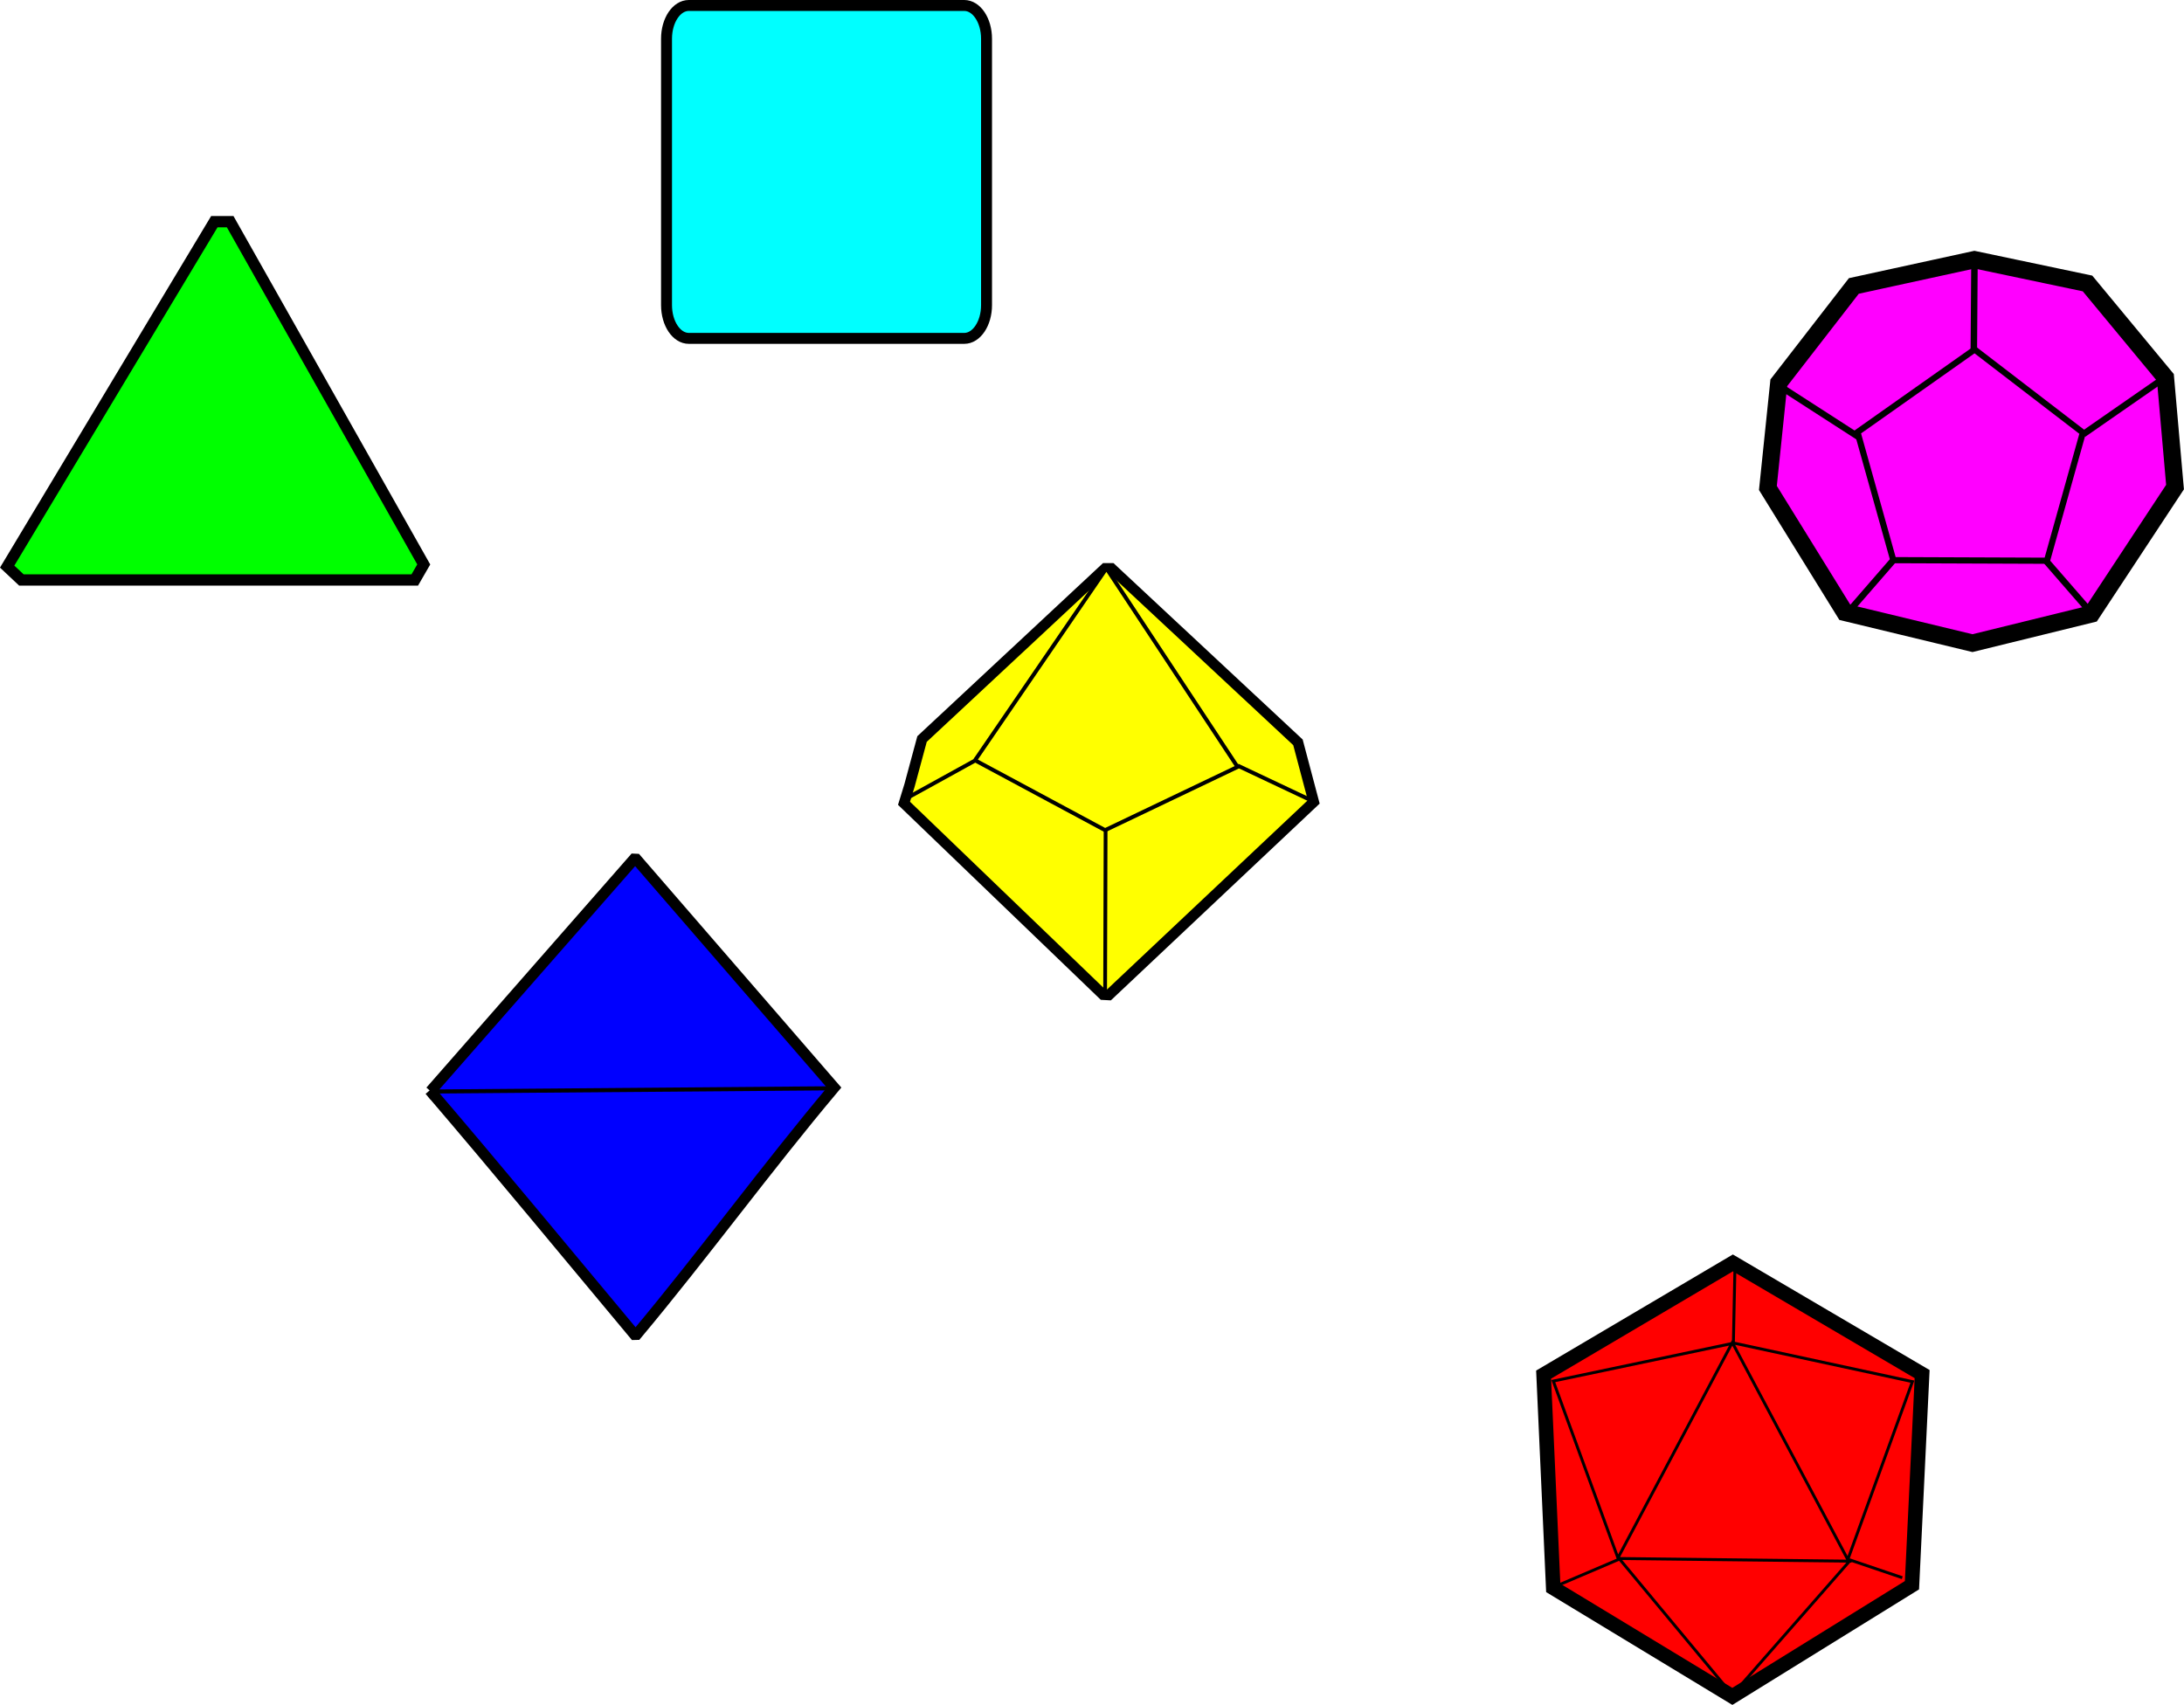
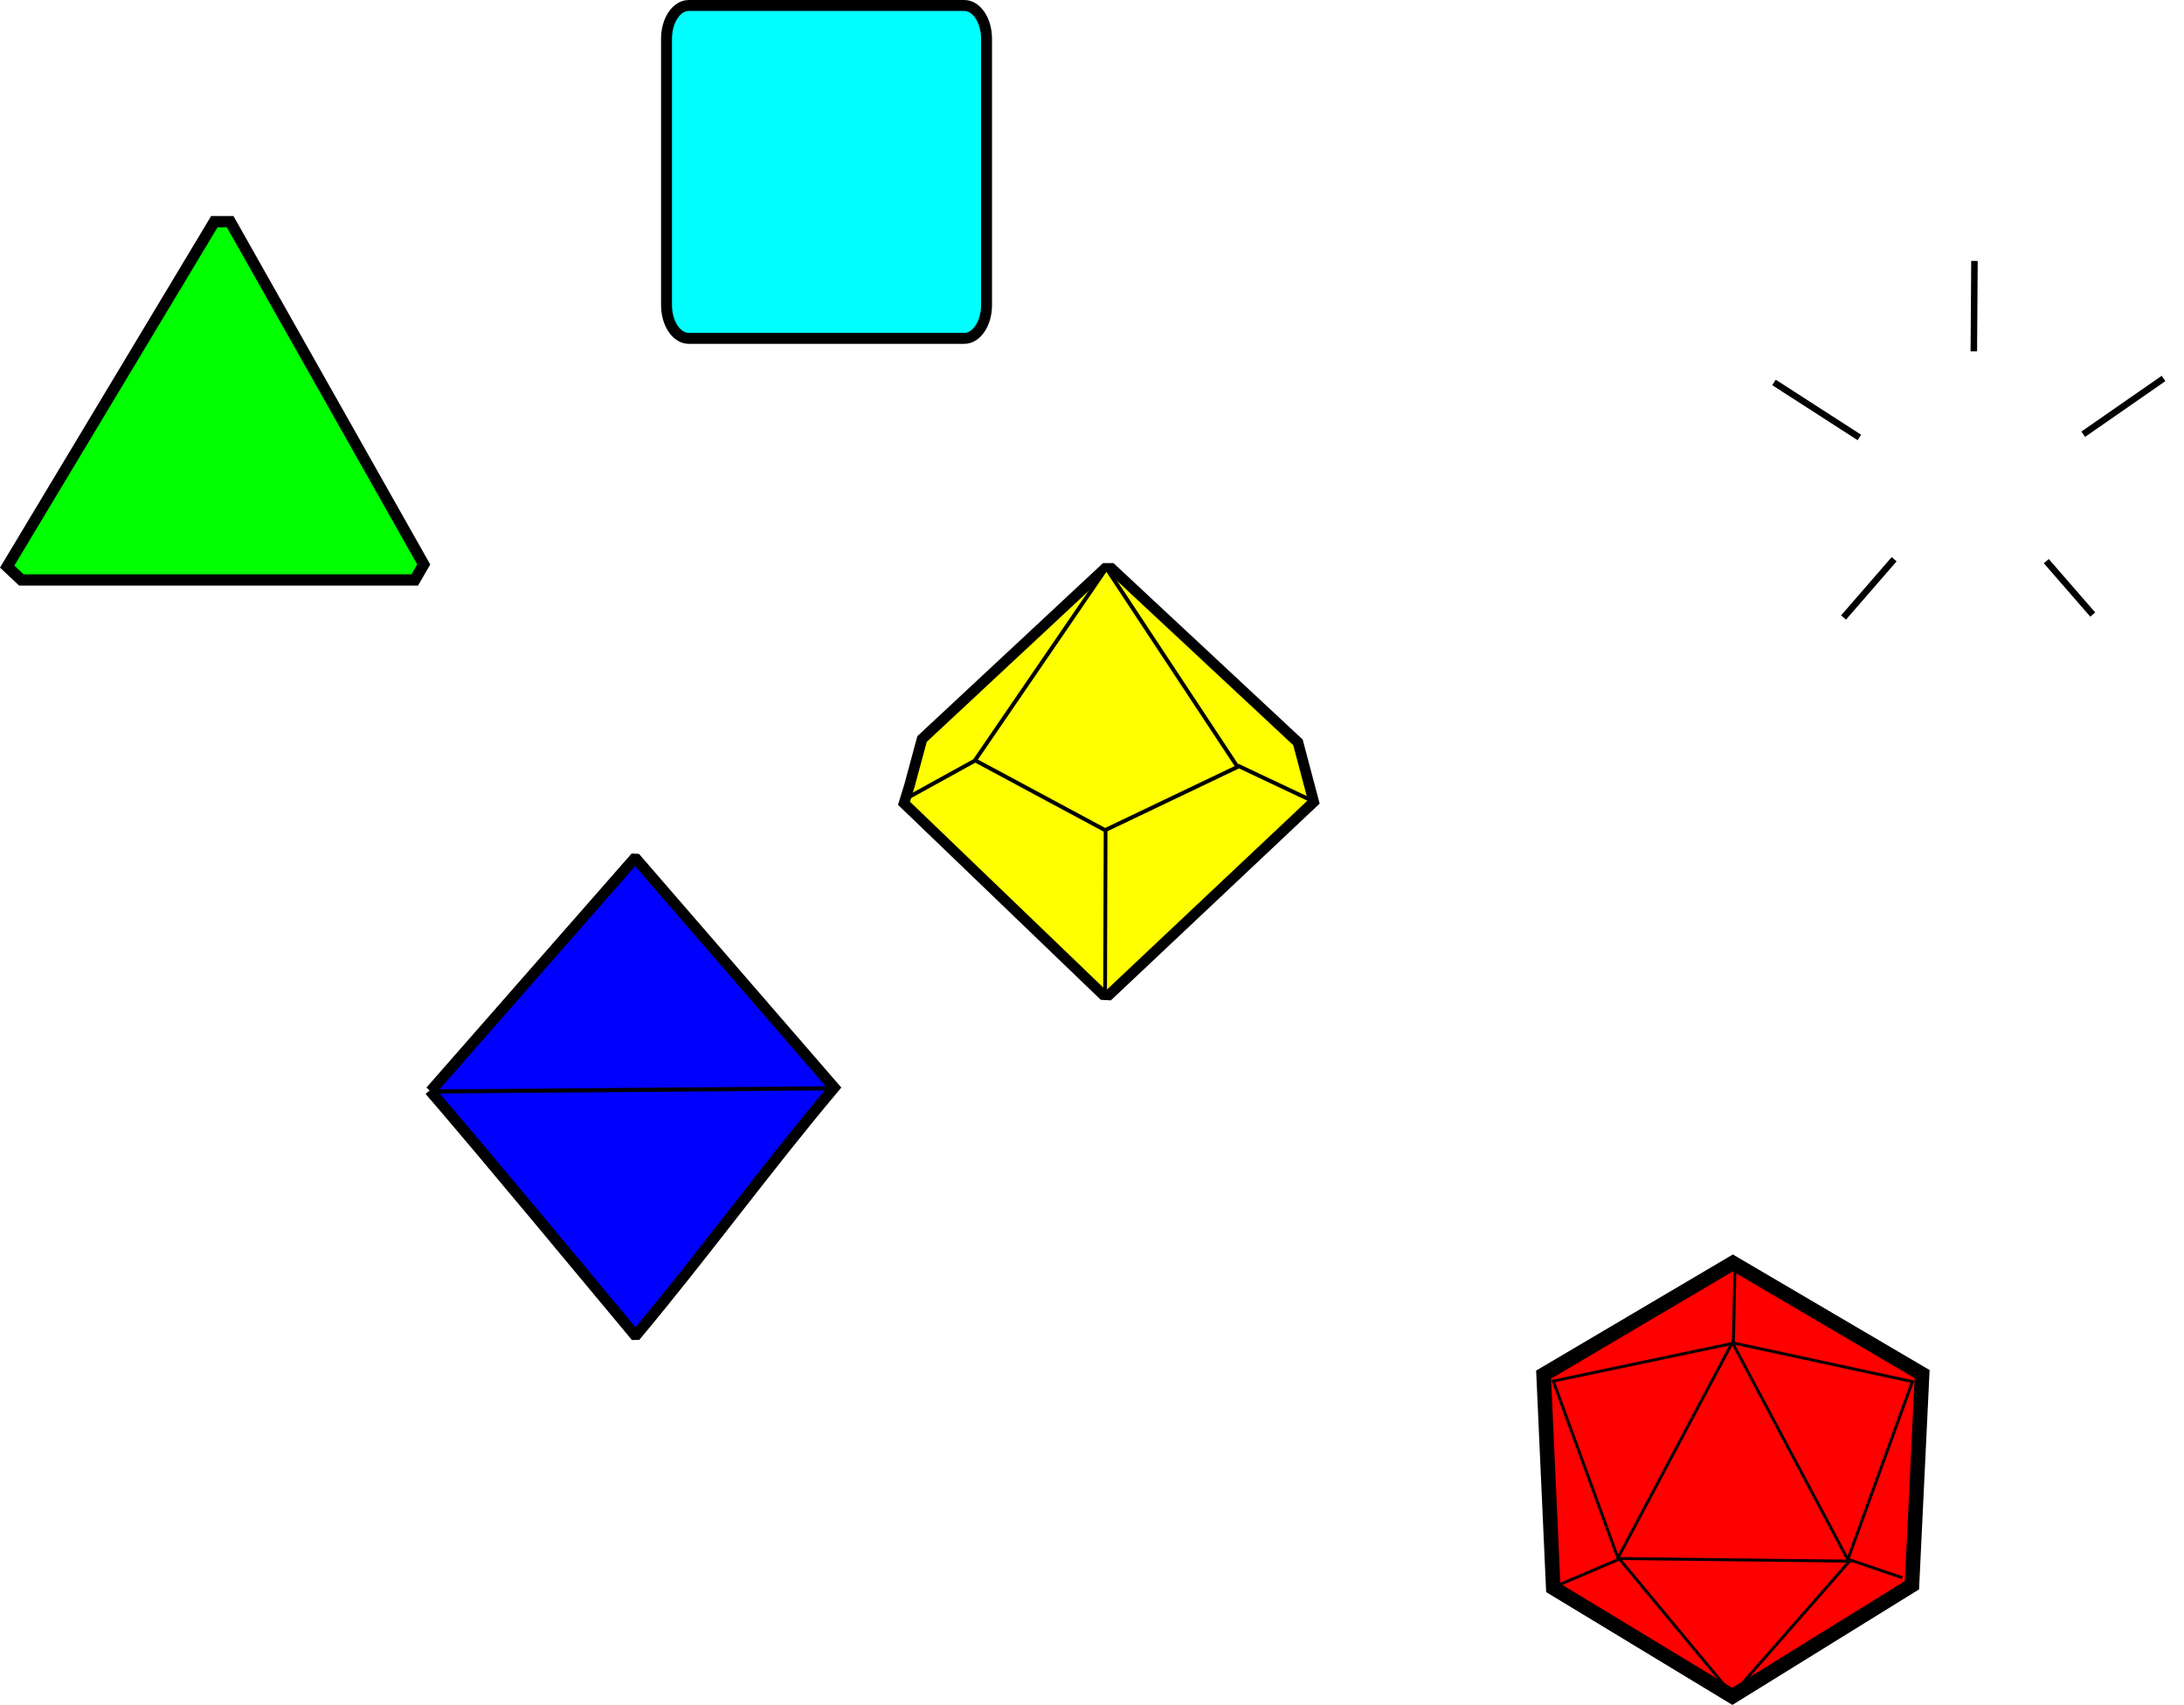
<svg xmlns="http://www.w3.org/2000/svg" width="165.05mm" height="128.87mm" version="1.1" viewBox="0 0 165.05 128.87">
  <g transform="translate(-11.155 -9.4959)">
    <path d="m11.697 52.322 1.073 1.01h29.731l0.677-1.173-14.627-25.906h-1.199z" stroke="#000000" stroke-width=".853" fill="#00ff00" />
    <g transform="matrix(.051782 0 0 .051782 181.01 94.76)" stroke="#000000">
      <path d="m-2354.9-392.57-296.96 338.75-1.016-1.234c100.54 117.51 199.33 237.47 298.62 356.38l3.258-0.083c98.3-117.58 189.88-243.49 288.16-360.29l-288.62-333.37z" stroke-width="16" fill="#0000ff" />
      <path d="m-2650.5-53.343 587.74-4.735" stroke-width="6" />
    </g>
    <rect x="61.526" y="9.909" width="24.184" height="25.163" rx="1.684" ry="2.513" stroke="#000000" stroke-width=".827" fill="#00ffff" />
    <g transform="matrix(.049863 0 0 .049863 53.385 42.748)" stroke="#000000" fill="#ffff00">
      <path d="m531.52 523.73 19.011-70.352 277.45-258.73h9.478l282.8 263.72 23.945 90.327-310.5 292.66-8.85-0.475-301.66-290.1z" stroke-width="16" />
      <path d="m519.04 547.65 111.3-61.37 199.64-291.63 198.72 300.99-200.72 95.89-199.72-107.33" stroke-width="6" />
      <path d="m1028.7 493.56 114.42 54.092" stroke-width="6" />
      <path d="m828.72 591.66-0.736 250.68" stroke-width="5.687" />
    </g>
    <g transform="translate(275.42 -8.5997)" stroke="#000000" fill="#ff00ff">
-       <path d="m-115.2 66.707 8.988-2.208 6.319-9.588-0.727-8.283-5.886-7.107-8.548-1.799-9.112 1.987-5.671 7.319-0.824 7.949 5.816 9.403z" stroke-width="1.31" />
-       <path d="m-123.89 50.76 2.706 9.674 11.614 0.044 2.712-9.684-8.181-6.281z" stroke-width=".466" />
      <g stroke-width=".491">
        <path d="m-115.05 37.819-0.049 6.834" />
        <path d="m-123.75 51.16-6.45-4.159" />
        <path d="m-121.12 60.365-3.823 4.403" />
        <path d="m-109.62 60.51 3.51 4.038" />
        <path d="m-106.83 50.916 6.069-4.215" />
      </g>
    </g>
    <g transform="matrix(.068747 0 0 .068747 207.61 108.49)" fill="#ff0000">
      <path d="m-1160.8 71.357 208.07-122.82 208.03 122.23-11.16 232.13-197.46 122.23-196.88-119.29z" stroke="#000000" stroke-width="16" />
      <g transform="matrix(.39948 0 0 .39948 -1174.3 -120.6)">
        <path d="m560.49 177.48-4.413 214.78m-314.82 594.33 639.93 7.35m-817.93 70.66 179.47-76.54 310.4 373.64 325.11-370.7 142.56 48.4m-960.32-541.11 497.07-104.55 491.15 106.02-177.81 489.77-317.76-597.27-314.81 592.86z" fill="none" stroke="#000000" stroke-width="8" />
      </g>
    </g>
  </g>
</svg>
